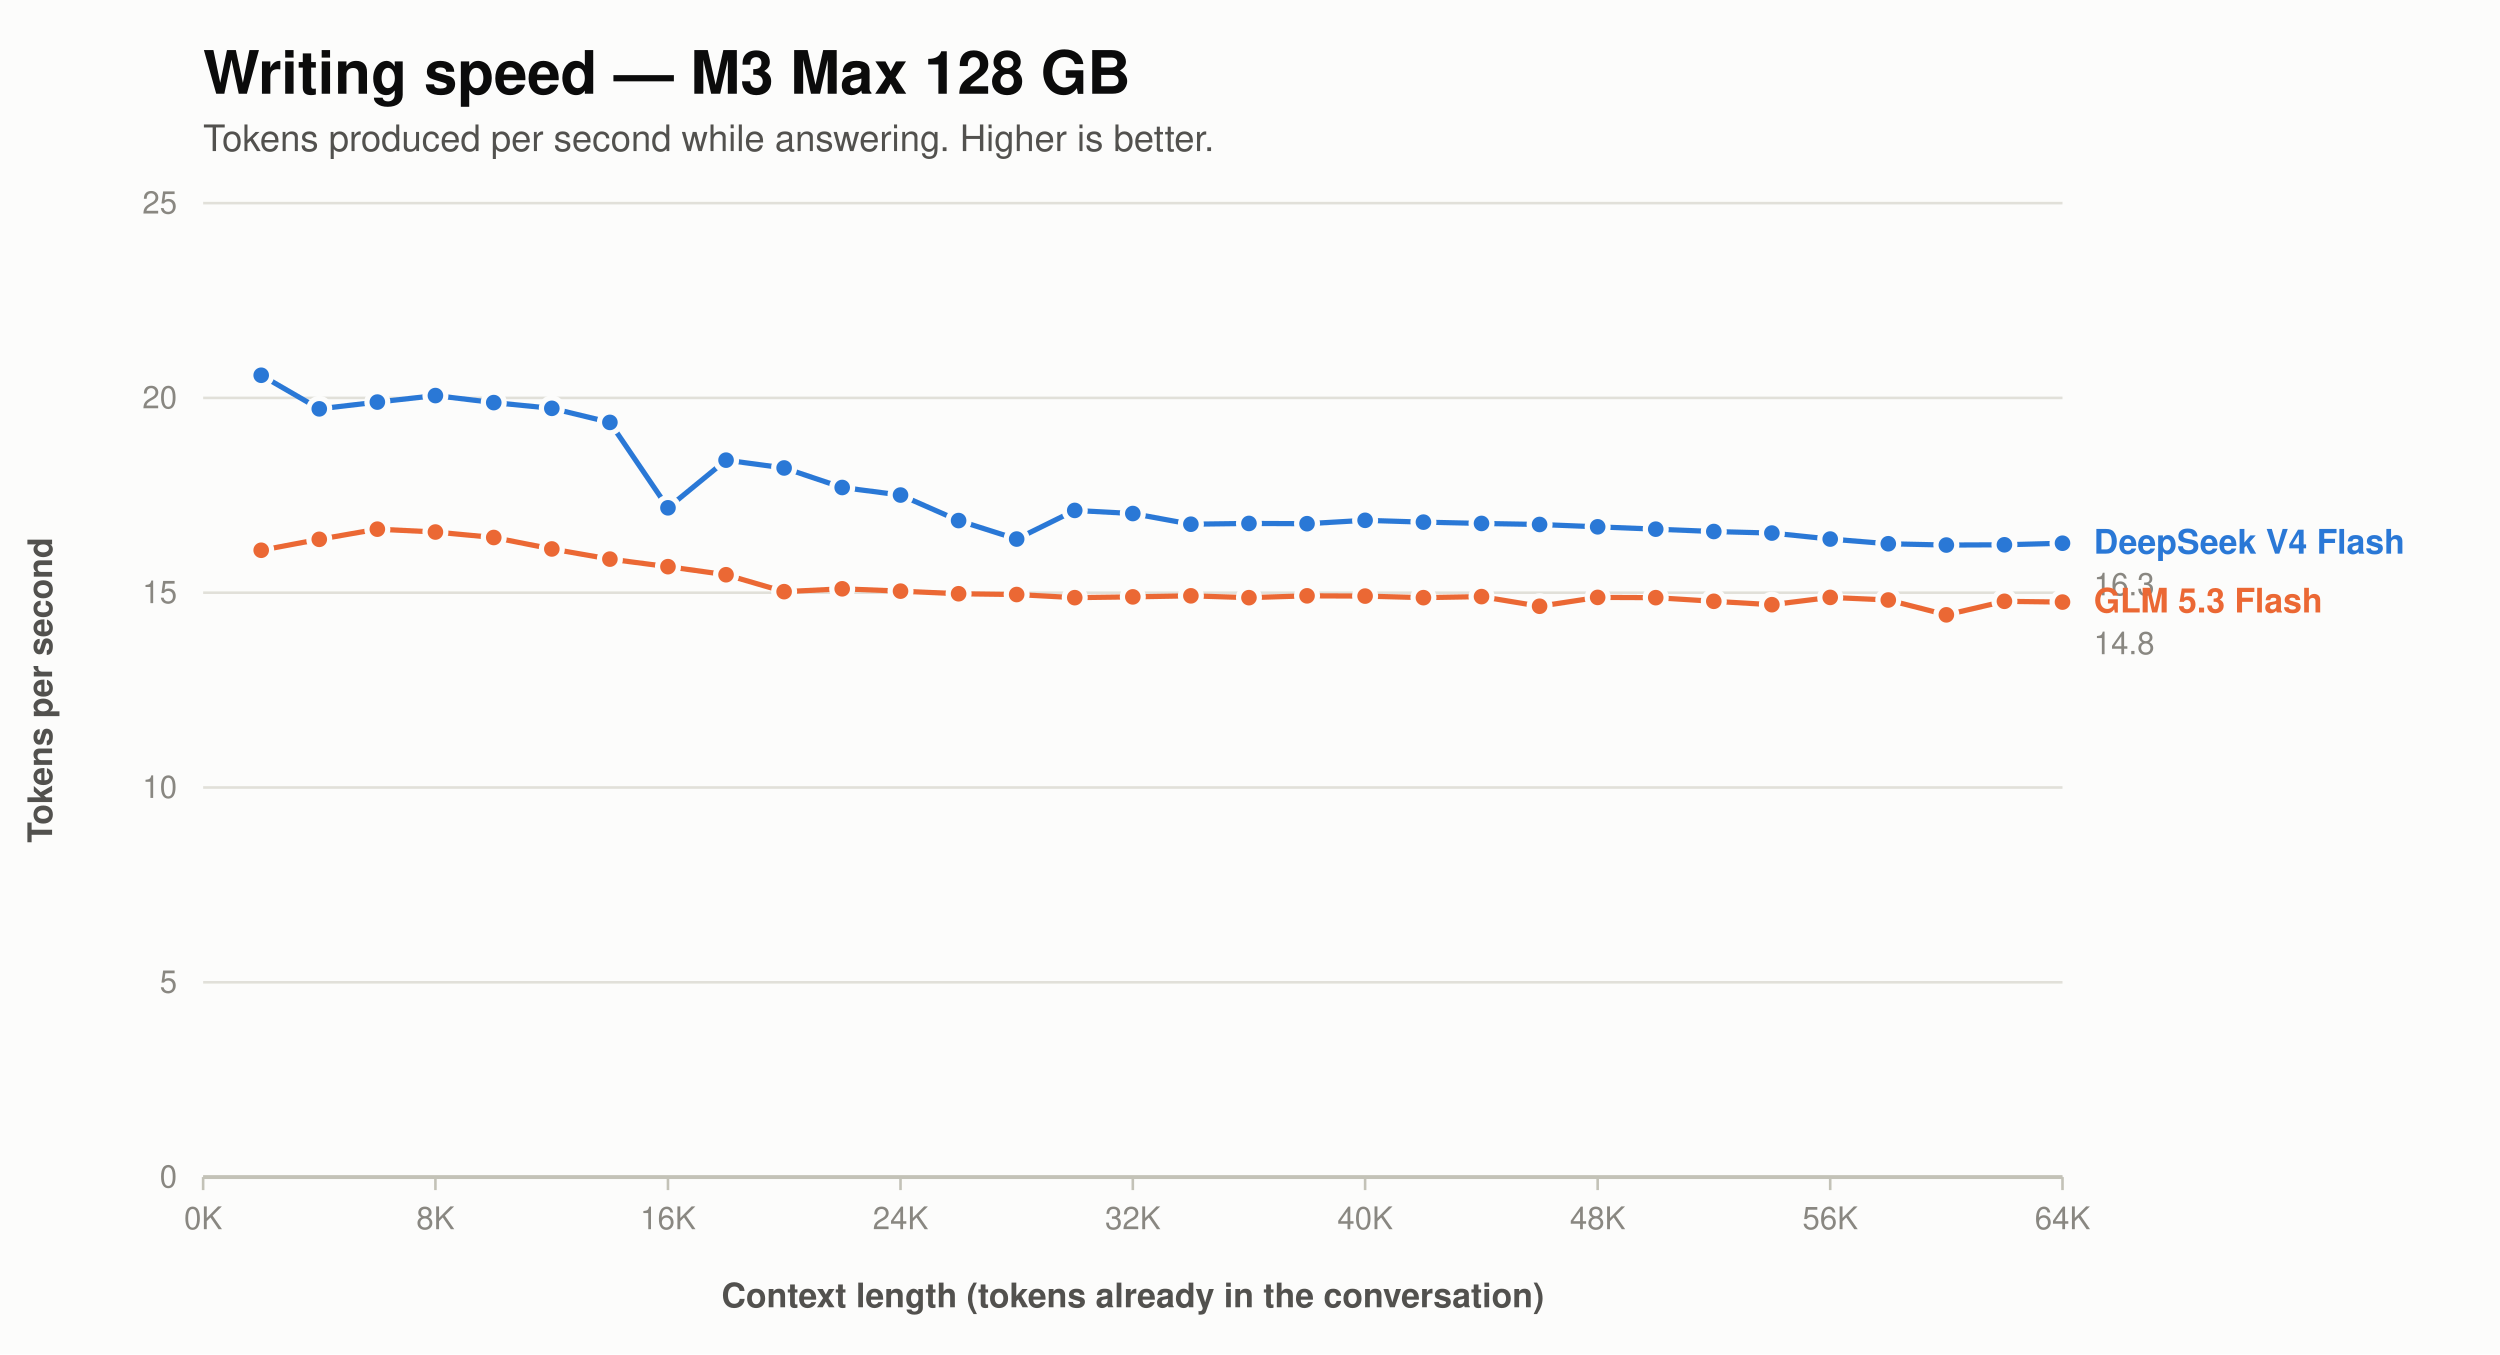
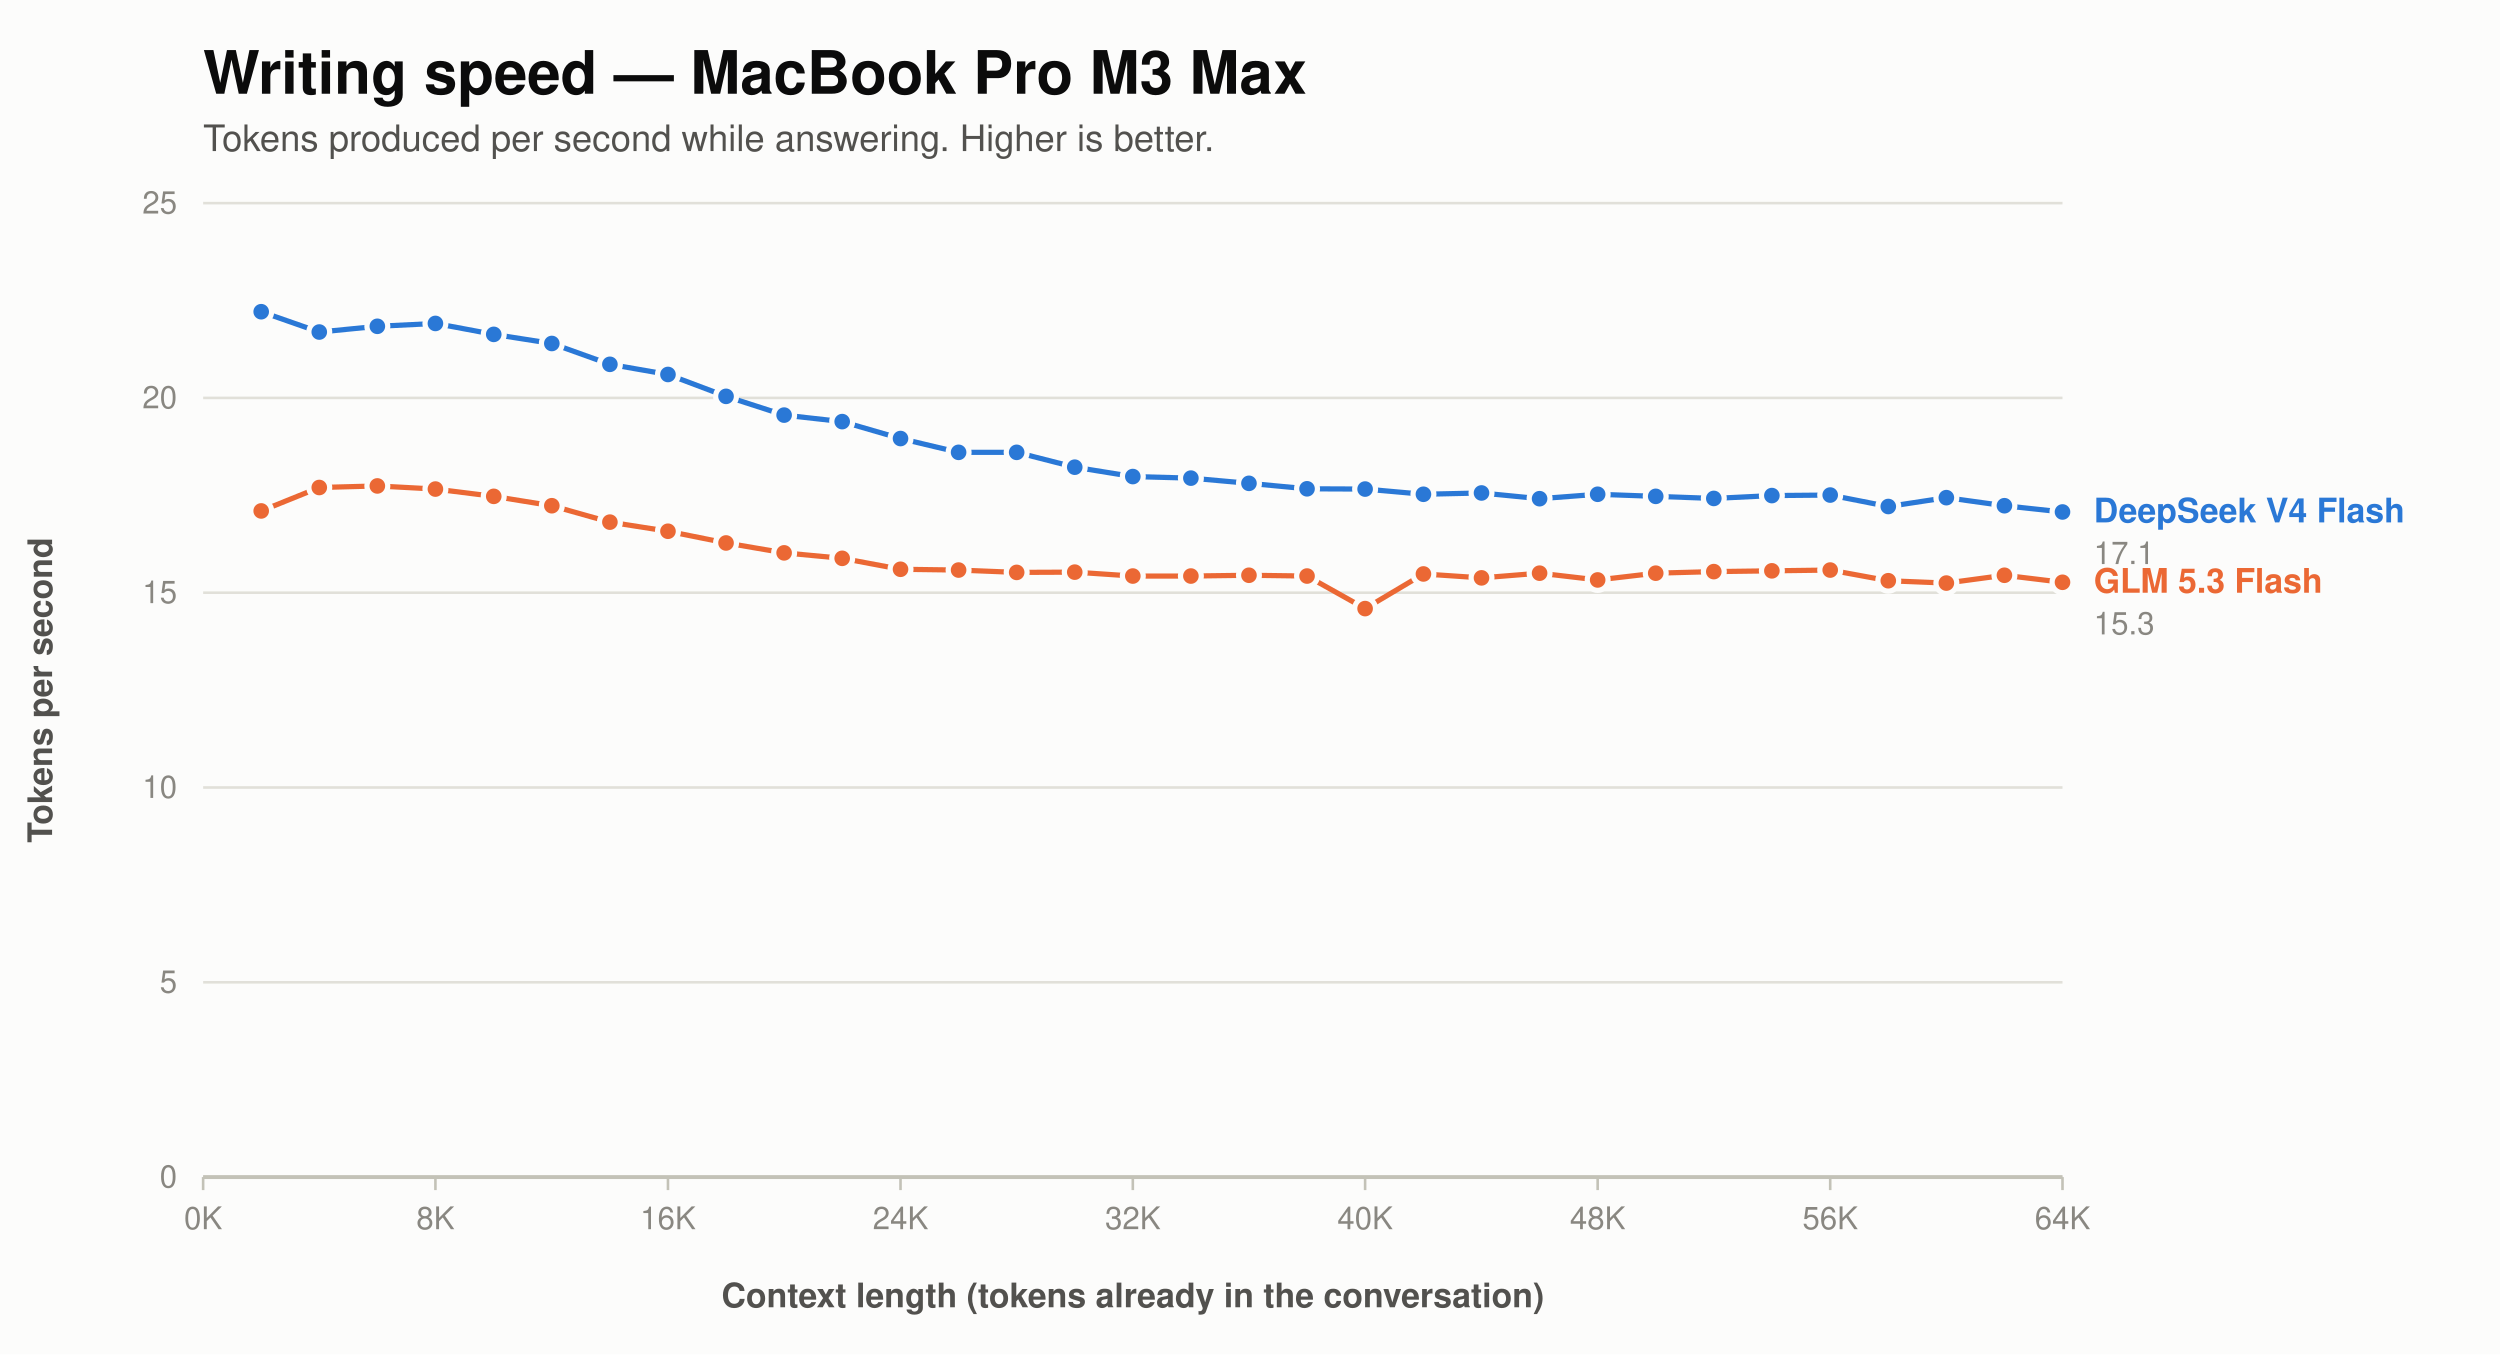
- <svg xmlns="http://www.w3.org/2000/svg" width="960" height="520" viewBox="0 0 960 520" role="img" aria-label="Writing speed — M3 Max 128 GB">
+ <svg xmlns="http://www.w3.org/2000/svg" width="960" height="520" viewBox="0 0 960 520" role="img" aria-label="Writing speed — MacBook Pro M3 Max">
  <style>
text{font-family:-apple-system,BlinkMacSystemFont,'Segoe UI',Helvetica,Arial,sans-serif}
.title{font-size:23px;font-weight:700;fill:#0b0b0b}
.sub{font-size:14px;fill:#52514e}
.axlab{font-size:13px;font-weight:600;fill:#52514e}
.tick{font-size:12px;fill:#898781}
.slab{font-size:13px;font-weight:700}
</style>
  <rect width="960" height="520" fill="#fcfcfb" />
-   <text class="title" x="78" y="36">Writing speed — M3 Max 128 GB</text>
+   <text class="title" x="78" y="36">Writing speed — MacBook Pro M3 Max</text>
  <text class="sub" x="78" y="58">Tokens produced per second while answering. Higher is better.</text>
  <line x1="78" y1="452.0" x2="792" y2="452.0" stroke="#e1e0d9" stroke-width="1" />
  <text class="tick" x="68" y="456.0" text-anchor="end">0</text>
  <line x1="78" y1="377.2" x2="792" y2="377.2" stroke="#e1e0d9" stroke-width="1" />
  <text class="tick" x="68" y="381.2" text-anchor="end">5</text>
  <line x1="78" y1="302.4" x2="792" y2="302.4" stroke="#e1e0d9" stroke-width="1" />
  <text class="tick" x="68" y="306.4" text-anchor="end">10</text>
  <line x1="78" y1="227.6" x2="792" y2="227.6" stroke="#e1e0d9" stroke-width="1" />
  <text class="tick" x="68" y="231.6" text-anchor="end">15</text>
  <line x1="78" y1="152.8" x2="792" y2="152.8" stroke="#e1e0d9" stroke-width="1" />
  <text class="tick" x="68" y="156.8" text-anchor="end">20</text>
  <line x1="78" y1="78.0" x2="792" y2="78.0" stroke="#e1e0d9" stroke-width="1" />
  <text class="tick" x="68" y="82.0" text-anchor="end">25</text>
  <line x1="78.0" y1="452" x2="78.0" y2="457" stroke="#c3c2b7" stroke-width="1" />
  <text class="tick" x="78.0" y="472" text-anchor="middle">0K</text>
  <line x1="167.2" y1="452" x2="167.2" y2="457" stroke="#c3c2b7" stroke-width="1" />
  <text class="tick" x="167.2" y="472" text-anchor="middle">8K</text>
  <line x1="256.5" y1="452" x2="256.5" y2="457" stroke="#c3c2b7" stroke-width="1" />
  <text class="tick" x="256.5" y="472" text-anchor="middle">16K</text>
  <line x1="345.8" y1="452" x2="345.8" y2="457" stroke="#c3c2b7" stroke-width="1" />
  <text class="tick" x="345.8" y="472" text-anchor="middle">24K</text>
  <line x1="435.0" y1="452" x2="435.0" y2="457" stroke="#c3c2b7" stroke-width="1" />
  <text class="tick" x="435.0" y="472" text-anchor="middle">32K</text>
  <line x1="524.2" y1="452" x2="524.2" y2="457" stroke="#c3c2b7" stroke-width="1" />
  <text class="tick" x="524.2" y="472" text-anchor="middle">40K</text>
  <line x1="613.5" y1="452" x2="613.5" y2="457" stroke="#c3c2b7" stroke-width="1" />
  <text class="tick" x="613.5" y="472" text-anchor="middle">48K</text>
  <line x1="702.8" y1="452" x2="702.8" y2="457" stroke="#c3c2b7" stroke-width="1" />
  <text class="tick" x="702.8" y="472" text-anchor="middle">56K</text>
  <line x1="792.0" y1="452" x2="792.0" y2="457" stroke="#c3c2b7" stroke-width="1" />
  <text class="tick" x="792.0" y="472" text-anchor="middle">64K</text>
  <line x1="78" y1="452" x2="792" y2="452" stroke="#c3c2b7" stroke-width="1.5" />
  <text class="axlab" x="435" y="502" text-anchor="middle">Context length (tokens already in the conversation)</text>
  <text class="axlab" transform="translate(20,265) rotate(-90)" text-anchor="middle">Tokens per second</text>
-   <path d="M100.3,144.1 L122.6,157.0 L144.9,154.4 L167.2,151.9 L189.6,154.6 L211.9,156.8 L234.2,162.2 L256.5,195.0 L278.8,176.7 L301.1,179.7 L323.4,187.2 L345.8,190.1 L368.1,199.9 L390.4,207.0 L412.7,196.0 L435.0,197.2 L457.3,201.3 L479.6,201.0 L501.9,201.1 L524.2,199.8 L546.6,200.5 L568.9,201.0 L591.2,201.4 L613.5,202.3 L635.8,203.2 L658.1,204.1 L680.4,204.7 L702.8,207.0 L725.1,208.8 L747.4,209.3 L769.7,209.2 L792.0,208.6" fill="none" stroke="#2a78d6" stroke-width="2" stroke-linejoin="round" stroke-linecap="round" />
-   <circle cx="100.3" cy="144.1" r="4" fill="#2a78d6" stroke="#fcfcfb" stroke-width="2" />
-   <circle cx="122.6" cy="157.0" r="4" fill="#2a78d6" stroke="#fcfcfb" stroke-width="2" />
-   <circle cx="144.9" cy="154.4" r="4" fill="#2a78d6" stroke="#fcfcfb" stroke-width="2" />
-   <circle cx="167.2" cy="151.9" r="4" fill="#2a78d6" stroke="#fcfcfb" stroke-width="2" />
-   <circle cx="189.6" cy="154.6" r="4" fill="#2a78d6" stroke="#fcfcfb" stroke-width="2" />
-   <circle cx="211.9" cy="156.8" r="4" fill="#2a78d6" stroke="#fcfcfb" stroke-width="2" />
-   <circle cx="234.2" cy="162.2" r="4" fill="#2a78d6" stroke="#fcfcfb" stroke-width="2" />
-   <circle cx="256.5" cy="195.0" r="4" fill="#2a78d6" stroke="#fcfcfb" stroke-width="2" />
-   <circle cx="278.8" cy="176.7" r="4" fill="#2a78d6" stroke="#fcfcfb" stroke-width="2" />
-   <circle cx="301.1" cy="179.7" r="4" fill="#2a78d6" stroke="#fcfcfb" stroke-width="2" />
-   <circle cx="323.4" cy="187.2" r="4" fill="#2a78d6" stroke="#fcfcfb" stroke-width="2" />
-   <circle cx="345.8" cy="190.1" r="4" fill="#2a78d6" stroke="#fcfcfb" stroke-width="2" />
-   <circle cx="368.1" cy="199.9" r="4" fill="#2a78d6" stroke="#fcfcfb" stroke-width="2" />
-   <circle cx="390.4" cy="207.0" r="4" fill="#2a78d6" stroke="#fcfcfb" stroke-width="2" />
-   <circle cx="412.7" cy="196.0" r="4" fill="#2a78d6" stroke="#fcfcfb" stroke-width="2" />
-   <circle cx="435.0" cy="197.2" r="4" fill="#2a78d6" stroke="#fcfcfb" stroke-width="2" />
-   <circle cx="457.3" cy="201.3" r="4" fill="#2a78d6" stroke="#fcfcfb" stroke-width="2" />
-   <circle cx="479.6" cy="201.0" r="4" fill="#2a78d6" stroke="#fcfcfb" stroke-width="2" />
-   <circle cx="501.9" cy="201.1" r="4" fill="#2a78d6" stroke="#fcfcfb" stroke-width="2" />
-   <circle cx="524.2" cy="199.8" r="4" fill="#2a78d6" stroke="#fcfcfb" stroke-width="2" />
-   <circle cx="546.6" cy="200.5" r="4" fill="#2a78d6" stroke="#fcfcfb" stroke-width="2" />
-   <circle cx="568.9" cy="201.0" r="4" fill="#2a78d6" stroke="#fcfcfb" stroke-width="2" />
-   <circle cx="591.2" cy="201.4" r="4" fill="#2a78d6" stroke="#fcfcfb" stroke-width="2" />
-   <circle cx="613.5" cy="202.3" r="4" fill="#2a78d6" stroke="#fcfcfb" stroke-width="2" />
-   <circle cx="635.8" cy="203.2" r="4" fill="#2a78d6" stroke="#fcfcfb" stroke-width="2" />
-   <circle cx="658.1" cy="204.1" r="4" fill="#2a78d6" stroke="#fcfcfb" stroke-width="2" />
-   <circle cx="680.4" cy="204.7" r="4" fill="#2a78d6" stroke="#fcfcfb" stroke-width="2" />
-   <circle cx="702.8" cy="207.0" r="4" fill="#2a78d6" stroke="#fcfcfb" stroke-width="2" />
-   <circle cx="725.1" cy="208.8" r="4" fill="#2a78d6" stroke="#fcfcfb" stroke-width="2" />
-   <circle cx="747.4" cy="209.3" r="4" fill="#2a78d6" stroke="#fcfcfb" stroke-width="2" />
-   <circle cx="769.7" cy="209.2" r="4" fill="#2a78d6" stroke="#fcfcfb" stroke-width="2" />
-   <circle cx="792.0" cy="208.6" r="4" fill="#2a78d6" stroke="#fcfcfb" stroke-width="2" />
-   <text class="slab" x="804.0" y="212.6" fill="#2a78d6">DeepSeek V4 Flash</text>
-   <text class="tick" x="804.0" y="228.6">16.3</text>
-   <path d="M100.3,211.3 L122.6,207.1 L144.9,203.2 L167.2,204.3 L189.6,206.4 L211.9,210.8 L234.2,214.7 L256.5,217.6 L278.8,220.7 L301.1,227.2 L323.4,226.1 L345.8,227.0 L368.1,228.0 L390.4,228.3 L412.7,229.5 L435.0,229.2 L457.3,228.8 L479.6,229.5 L501.9,228.8 L524.2,228.9 L546.6,229.5 L568.9,229.1 L591.2,232.8 L613.5,229.4 L635.8,229.5 L658.1,230.9 L680.4,232.2 L702.8,229.4 L725.1,230.4 L747.4,236.1 L769.7,230.9 L792.0,231.2" fill="none" stroke="#eb6834" stroke-width="2" stroke-linejoin="round" stroke-linecap="round" />
-   <circle cx="100.3" cy="211.3" r="4" fill="#eb6834" stroke="#fcfcfb" stroke-width="2" />
-   <circle cx="122.6" cy="207.1" r="4" fill="#eb6834" stroke="#fcfcfb" stroke-width="2" />
-   <circle cx="144.9" cy="203.2" r="4" fill="#eb6834" stroke="#fcfcfb" stroke-width="2" />
-   <circle cx="167.2" cy="204.3" r="4" fill="#eb6834" stroke="#fcfcfb" stroke-width="2" />
-   <circle cx="189.6" cy="206.4" r="4" fill="#eb6834" stroke="#fcfcfb" stroke-width="2" />
-   <circle cx="211.9" cy="210.8" r="4" fill="#eb6834" stroke="#fcfcfb" stroke-width="2" />
-   <circle cx="234.2" cy="214.7" r="4" fill="#eb6834" stroke="#fcfcfb" stroke-width="2" />
-   <circle cx="256.5" cy="217.6" r="4" fill="#eb6834" stroke="#fcfcfb" stroke-width="2" />
-   <circle cx="278.8" cy="220.7" r="4" fill="#eb6834" stroke="#fcfcfb" stroke-width="2" />
-   <circle cx="301.1" cy="227.2" r="4" fill="#eb6834" stroke="#fcfcfb" stroke-width="2" />
-   <circle cx="323.4" cy="226.1" r="4" fill="#eb6834" stroke="#fcfcfb" stroke-width="2" />
-   <circle cx="345.8" cy="227.0" r="4" fill="#eb6834" stroke="#fcfcfb" stroke-width="2" />
-   <circle cx="368.1" cy="228.0" r="4" fill="#eb6834" stroke="#fcfcfb" stroke-width="2" />
-   <circle cx="390.4" cy="228.3" r="4" fill="#eb6834" stroke="#fcfcfb" stroke-width="2" />
-   <circle cx="412.7" cy="229.5" r="4" fill="#eb6834" stroke="#fcfcfb" stroke-width="2" />
-   <circle cx="435.0" cy="229.2" r="4" fill="#eb6834" stroke="#fcfcfb" stroke-width="2" />
-   <circle cx="457.3" cy="228.8" r="4" fill="#eb6834" stroke="#fcfcfb" stroke-width="2" />
-   <circle cx="479.6" cy="229.5" r="4" fill="#eb6834" stroke="#fcfcfb" stroke-width="2" />
-   <circle cx="501.9" cy="228.8" r="4" fill="#eb6834" stroke="#fcfcfb" stroke-width="2" />
-   <circle cx="524.2" cy="228.9" r="4" fill="#eb6834" stroke="#fcfcfb" stroke-width="2" />
-   <circle cx="546.6" cy="229.5" r="4" fill="#eb6834" stroke="#fcfcfb" stroke-width="2" />
-   <circle cx="568.9" cy="229.1" r="4" fill="#eb6834" stroke="#fcfcfb" stroke-width="2" />
-   <circle cx="591.2" cy="232.8" r="4" fill="#eb6834" stroke="#fcfcfb" stroke-width="2" />
-   <circle cx="613.5" cy="229.4" r="4" fill="#eb6834" stroke="#fcfcfb" stroke-width="2" />
-   <circle cx="635.8" cy="229.5" r="4" fill="#eb6834" stroke="#fcfcfb" stroke-width="2" />
-   <circle cx="658.1" cy="230.9" r="4" fill="#eb6834" stroke="#fcfcfb" stroke-width="2" />
-   <circle cx="680.4" cy="232.2" r="4" fill="#eb6834" stroke="#fcfcfb" stroke-width="2" />
-   <circle cx="702.8" cy="229.4" r="4" fill="#eb6834" stroke="#fcfcfb" stroke-width="2" />
-   <circle cx="725.1" cy="230.4" r="4" fill="#eb6834" stroke="#fcfcfb" stroke-width="2" />
-   <circle cx="747.4" cy="236.1" r="4" fill="#eb6834" stroke="#fcfcfb" stroke-width="2" />
-   <circle cx="769.7" cy="230.9" r="4" fill="#eb6834" stroke="#fcfcfb" stroke-width="2" />
-   <circle cx="792.0" cy="231.2" r="4" fill="#eb6834" stroke="#fcfcfb" stroke-width="2" />
-   <text class="slab" x="804.0" y="235.2" fill="#eb6834">GLM 5.3 Flash</text>
-   <text class="tick" x="804.0" y="251.2">14.8</text>
+   <path d="M100.3,119.7 L122.6,127.5 L144.9,125.3 L167.2,124.2 L189.6,128.4 L211.9,131.9 L234.2,139.9 L256.5,143.8 L278.8,152.2 L301.1,159.4 L323.4,161.9 L345.8,168.4 L368.1,173.7 L390.4,173.7 L412.7,179.4 L435.0,183.0 L457.3,183.6 L479.6,185.6 L501.9,187.7 L524.2,187.8 L546.6,189.8 L568.9,189.3 L591.2,191.5 L613.5,189.8 L635.8,190.6 L658.1,191.4 L680.4,190.3 L702.8,190.1 L725.1,194.5 L747.4,191.1 L769.7,194.2 L792.0,196.6" fill="none" stroke="#2a78d6" stroke-width="2" stroke-linejoin="round" stroke-linecap="round" />
+   <circle cx="100.3" cy="119.7" r="4" fill="#2a78d6" stroke="#fcfcfb" stroke-width="2" />
+   <circle cx="122.6" cy="127.5" r="4" fill="#2a78d6" stroke="#fcfcfb" stroke-width="2" />
+   <circle cx="144.9" cy="125.3" r="4" fill="#2a78d6" stroke="#fcfcfb" stroke-width="2" />
+   <circle cx="167.2" cy="124.2" r="4" fill="#2a78d6" stroke="#fcfcfb" stroke-width="2" />
+   <circle cx="189.6" cy="128.4" r="4" fill="#2a78d6" stroke="#fcfcfb" stroke-width="2" />
+   <circle cx="211.9" cy="131.9" r="4" fill="#2a78d6" stroke="#fcfcfb" stroke-width="2" />
+   <circle cx="234.2" cy="139.9" r="4" fill="#2a78d6" stroke="#fcfcfb" stroke-width="2" />
+   <circle cx="256.5" cy="143.8" r="4" fill="#2a78d6" stroke="#fcfcfb" stroke-width="2" />
+   <circle cx="278.8" cy="152.2" r="4" fill="#2a78d6" stroke="#fcfcfb" stroke-width="2" />
+   <circle cx="301.1" cy="159.4" r="4" fill="#2a78d6" stroke="#fcfcfb" stroke-width="2" />
+   <circle cx="323.4" cy="161.9" r="4" fill="#2a78d6" stroke="#fcfcfb" stroke-width="2" />
+   <circle cx="345.8" cy="168.4" r="4" fill="#2a78d6" stroke="#fcfcfb" stroke-width="2" />
+   <circle cx="368.1" cy="173.7" r="4" fill="#2a78d6" stroke="#fcfcfb" stroke-width="2" />
+   <circle cx="390.4" cy="173.7" r="4" fill="#2a78d6" stroke="#fcfcfb" stroke-width="2" />
+   <circle cx="412.7" cy="179.4" r="4" fill="#2a78d6" stroke="#fcfcfb" stroke-width="2" />
+   <circle cx="435.0" cy="183.0" r="4" fill="#2a78d6" stroke="#fcfcfb" stroke-width="2" />
+   <circle cx="457.3" cy="183.6" r="4" fill="#2a78d6" stroke="#fcfcfb" stroke-width="2" />
+   <circle cx="479.6" cy="185.6" r="4" fill="#2a78d6" stroke="#fcfcfb" stroke-width="2" />
+   <circle cx="501.9" cy="187.7" r="4" fill="#2a78d6" stroke="#fcfcfb" stroke-width="2" />
+   <circle cx="524.2" cy="187.8" r="4" fill="#2a78d6" stroke="#fcfcfb" stroke-width="2" />
+   <circle cx="546.6" cy="189.8" r="4" fill="#2a78d6" stroke="#fcfcfb" stroke-width="2" />
+   <circle cx="568.9" cy="189.3" r="4" fill="#2a78d6" stroke="#fcfcfb" stroke-width="2" />
+   <circle cx="591.2" cy="191.5" r="4" fill="#2a78d6" stroke="#fcfcfb" stroke-width="2" />
+   <circle cx="613.5" cy="189.8" r="4" fill="#2a78d6" stroke="#fcfcfb" stroke-width="2" />
+   <circle cx="635.8" cy="190.6" r="4" fill="#2a78d6" stroke="#fcfcfb" stroke-width="2" />
+   <circle cx="658.1" cy="191.4" r="4" fill="#2a78d6" stroke="#fcfcfb" stroke-width="2" />
+   <circle cx="680.4" cy="190.3" r="4" fill="#2a78d6" stroke="#fcfcfb" stroke-width="2" />
+   <circle cx="702.8" cy="190.1" r="4" fill="#2a78d6" stroke="#fcfcfb" stroke-width="2" />
+   <circle cx="725.1" cy="194.5" r="4" fill="#2a78d6" stroke="#fcfcfb" stroke-width="2" />
+   <circle cx="747.4" cy="191.1" r="4" fill="#2a78d6" stroke="#fcfcfb" stroke-width="2" />
+   <circle cx="769.7" cy="194.2" r="4" fill="#2a78d6" stroke="#fcfcfb" stroke-width="2" />
+   <circle cx="792.0" cy="196.6" r="4" fill="#2a78d6" stroke="#fcfcfb" stroke-width="2" />
+   <text class="slab" x="804.0" y="200.6" fill="#2a78d6">DeepSeek V4 Flash</text>
+   <text class="tick" x="804.0" y="216.6">17.1</text>
+   <path d="M100.3,196.2 L122.6,187.2 L144.9,186.6 L167.2,187.8 L189.6,190.6 L211.9,194.2 L234.2,200.5 L256.5,204.0 L278.8,208.5 L301.1,212.3 L323.4,214.4 L345.8,218.6 L368.1,218.9 L390.4,219.8 L412.7,219.7 L435.0,221.2 L457.3,221.2 L479.6,220.9 L501.9,221.2 L524.2,233.7 L546.6,220.4 L568.9,221.9 L591.2,220.1 L613.5,222.7 L635.8,220.1 L658.1,219.5 L680.4,219.2 L702.8,218.9 L725.1,223.0 L747.4,223.9 L769.7,220.9 L792.0,223.6" fill="none" stroke="#eb6834" stroke-width="2" stroke-linejoin="round" stroke-linecap="round" />
+   <circle cx="100.3" cy="196.2" r="4" fill="#eb6834" stroke="#fcfcfb" stroke-width="2" />
+   <circle cx="122.6" cy="187.2" r="4" fill="#eb6834" stroke="#fcfcfb" stroke-width="2" />
+   <circle cx="144.9" cy="186.6" r="4" fill="#eb6834" stroke="#fcfcfb" stroke-width="2" />
+   <circle cx="167.2" cy="187.8" r="4" fill="#eb6834" stroke="#fcfcfb" stroke-width="2" />
+   <circle cx="189.6" cy="190.6" r="4" fill="#eb6834" stroke="#fcfcfb" stroke-width="2" />
+   <circle cx="211.9" cy="194.2" r="4" fill="#eb6834" stroke="#fcfcfb" stroke-width="2" />
+   <circle cx="234.2" cy="200.5" r="4" fill="#eb6834" stroke="#fcfcfb" stroke-width="2" />
+   <circle cx="256.5" cy="204.0" r="4" fill="#eb6834" stroke="#fcfcfb" stroke-width="2" />
+   <circle cx="278.8" cy="208.5" r="4" fill="#eb6834" stroke="#fcfcfb" stroke-width="2" />
+   <circle cx="301.1" cy="212.3" r="4" fill="#eb6834" stroke="#fcfcfb" stroke-width="2" />
+   <circle cx="323.4" cy="214.4" r="4" fill="#eb6834" stroke="#fcfcfb" stroke-width="2" />
+   <circle cx="345.8" cy="218.6" r="4" fill="#eb6834" stroke="#fcfcfb" stroke-width="2" />
+   <circle cx="368.1" cy="218.9" r="4" fill="#eb6834" stroke="#fcfcfb" stroke-width="2" />
+   <circle cx="390.4" cy="219.8" r="4" fill="#eb6834" stroke="#fcfcfb" stroke-width="2" />
+   <circle cx="412.7" cy="219.7" r="4" fill="#eb6834" stroke="#fcfcfb" stroke-width="2" />
+   <circle cx="435.0" cy="221.2" r="4" fill="#eb6834" stroke="#fcfcfb" stroke-width="2" />
+   <circle cx="457.3" cy="221.2" r="4" fill="#eb6834" stroke="#fcfcfb" stroke-width="2" />
+   <circle cx="479.6" cy="220.9" r="4" fill="#eb6834" stroke="#fcfcfb" stroke-width="2" />
+   <circle cx="501.9" cy="221.2" r="4" fill="#eb6834" stroke="#fcfcfb" stroke-width="2" />
+   <circle cx="524.2" cy="233.7" r="4" fill="#eb6834" stroke="#fcfcfb" stroke-width="2" />
+   <circle cx="546.6" cy="220.4" r="4" fill="#eb6834" stroke="#fcfcfb" stroke-width="2" />
+   <circle cx="568.9" cy="221.9" r="4" fill="#eb6834" stroke="#fcfcfb" stroke-width="2" />
+   <circle cx="591.2" cy="220.1" r="4" fill="#eb6834" stroke="#fcfcfb" stroke-width="2" />
+   <circle cx="613.5" cy="222.7" r="4" fill="#eb6834" stroke="#fcfcfb" stroke-width="2" />
+   <circle cx="635.8" cy="220.1" r="4" fill="#eb6834" stroke="#fcfcfb" stroke-width="2" />
+   <circle cx="658.1" cy="219.5" r="4" fill="#eb6834" stroke="#fcfcfb" stroke-width="2" />
+   <circle cx="680.4" cy="219.2" r="4" fill="#eb6834" stroke="#fcfcfb" stroke-width="2" />
+   <circle cx="702.8" cy="218.9" r="4" fill="#eb6834" stroke="#fcfcfb" stroke-width="2" />
+   <circle cx="725.1" cy="223.0" r="4" fill="#eb6834" stroke="#fcfcfb" stroke-width="2" />
+   <circle cx="747.4" cy="223.9" r="4" fill="#eb6834" stroke="#fcfcfb" stroke-width="2" />
+   <circle cx="769.7" cy="220.9" r="4" fill="#eb6834" stroke="#fcfcfb" stroke-width="2" />
+   <circle cx="792.0" cy="223.6" r="4" fill="#eb6834" stroke="#fcfcfb" stroke-width="2" />
+   <text class="slab" x="804.0" y="227.6" fill="#eb6834">GLM 5.3 Flash</text>
+   <text class="tick" x="804.0" y="243.6">15.3</text>
</svg>
